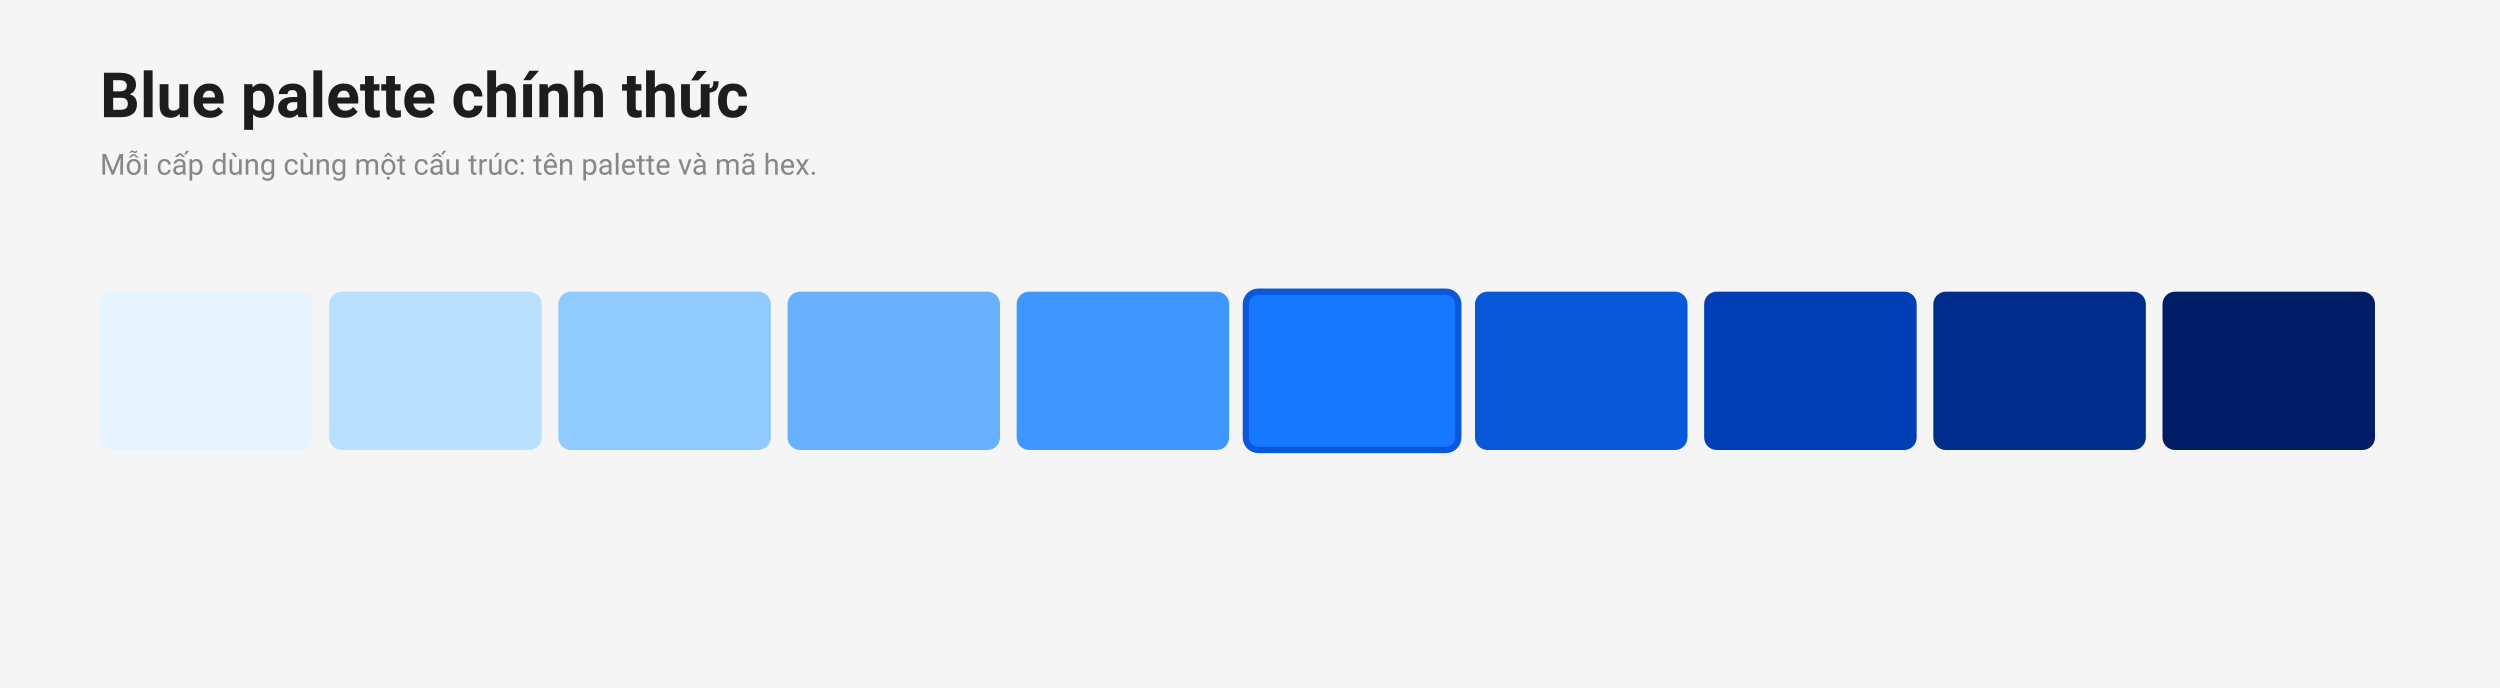
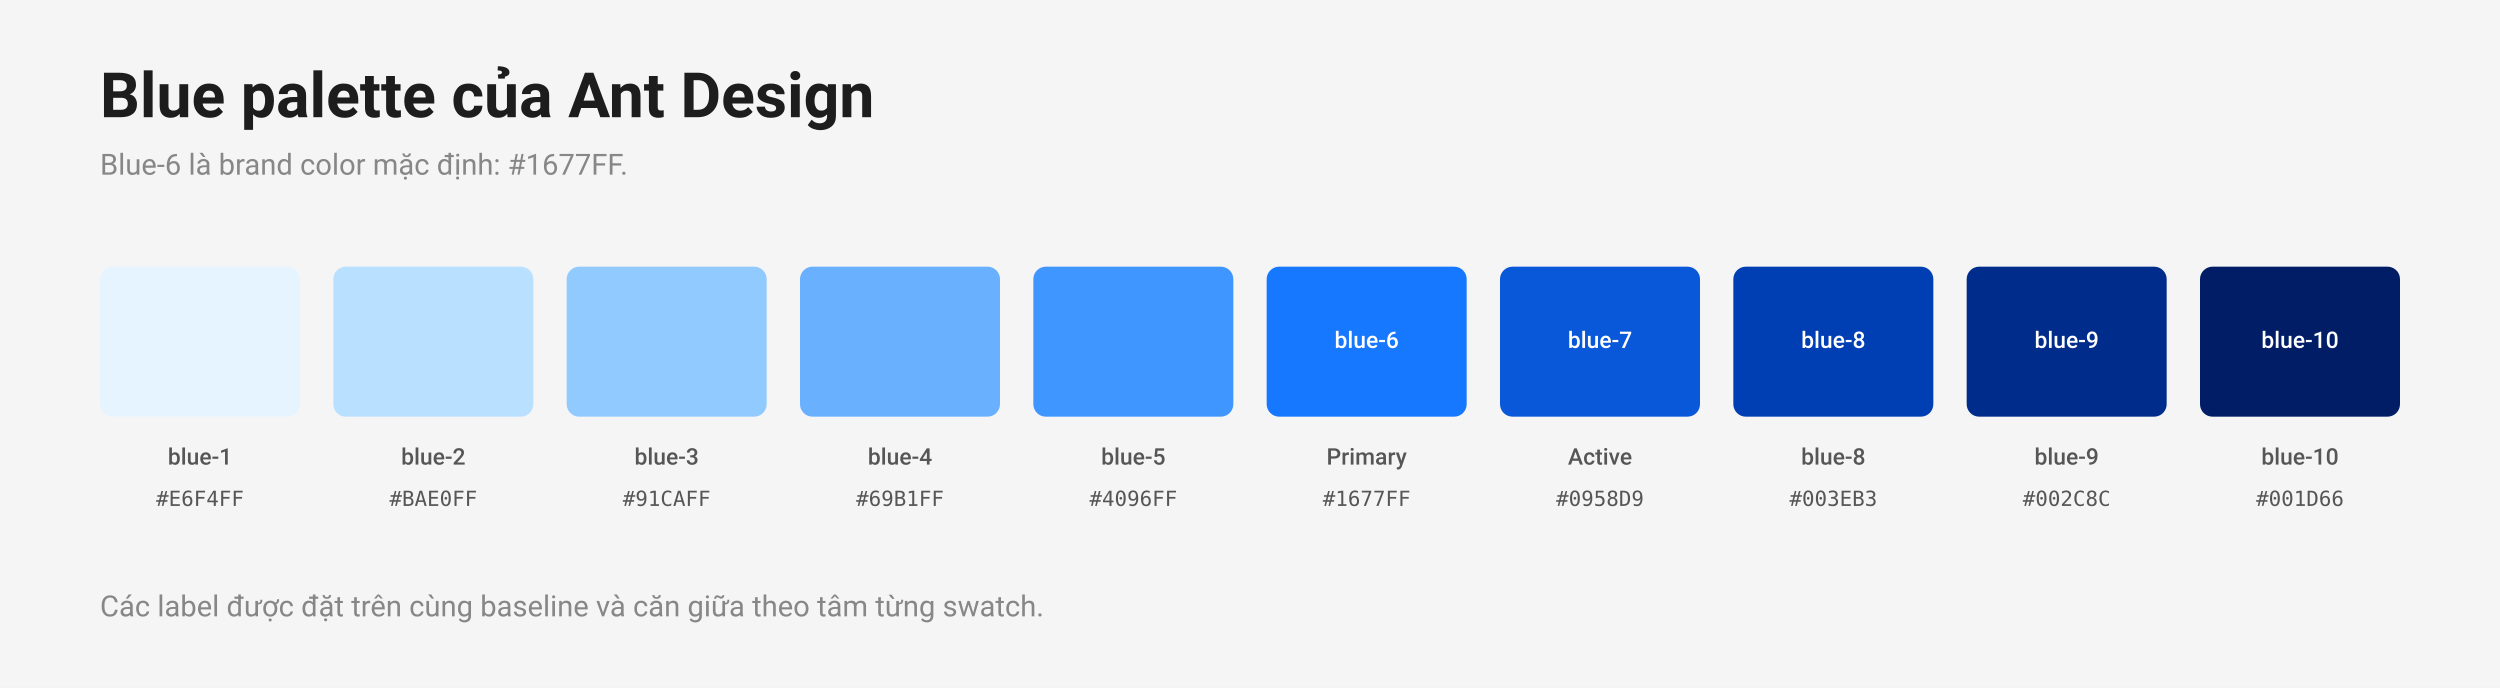
<svg xmlns="http://www.w3.org/2000/svg" width="1200" height="330" viewBox="0 0 1200 330" role="img" aria-labelledby="t d">
-   <style>text{font-family:-apple-system,BlinkMacSystemFont,'Segoe UI',Roboto,'Helvetica Neue',Arial,'Noto Sans',sans-serif;dominant-baseline:middle}.h{font-size:30px;font-weight:600;fill:rgba(0,0,0,.88)}.sub{font-size:14px;fill:rgba(0,0,0,.45)}.name{font-size:12px;font-weight:600;fill:rgba(0,0,0,.88)}.hex{font-family:ui-monospace,SFMono-Regular,Menlo,Monaco,Consolas,monospace;font-size:11px;fill:rgba(0,0,0,.65)}</style>
+   <style>text{font-family:-apple-system,BlinkMacSystemFont,'Segoe UI',Roboto,'Helvetica Neue',Arial,'Noto Sans',sans-serif;dominant-baseline:middle}.h{font-size:30px;font-weight:600;fill:rgba(0,0,0,.88)}.sub{font-size:14px;fill:rgba(0,0,0,.45)}.num{font-size:11px;font-weight:500;fill:rgba(0,0,0,.65)}.hex{font-family:ui-monospace,SFMono-Regular,Menlo,Monaco,Consolas,monospace;font-size:10px;fill:rgba(0,0,0,.65)}.on{font-size:11px;font-weight:500;fill:#fff}</style>
  <rect width="1200" height="330" fill="#f5f5f5" />
-   <text class="h" x="48" y="48">Blue palette chính thức</text>
-   <text class="sub" x="48" y="80">Mỗi cấp dùng cùng một cấu trúc: tên palette và mã hex.</text>
-   <g transform="translate(48 140)">
-     <rect width="102" height="76" rx="6" fill="#e6f4ff" />
-     <text class="name" x="51" y="238" text-anchor="middle">blue-1</text>
-     <text class="hex" x="51" y="262" text-anchor="middle">#E6F4FF</text>
+   <text class="h" x="48" y="48">Blue palette của Ant Design</text>
+   <text class="sub" x="48" y="80">Blue-6 là brand color mặc định: #1677FF.</text>
+   <g>
+     <rect x="48" y="128" width="96" height="72" rx="6" fill="#e6f4ff" />
+     <text class="num" text-anchor="middle" x="96" y="220">blue-1</text>
+     <text class="hex" text-anchor="middle" x="96" y="240">#E6F4FF</text>
+     <rect x="160" y="128" width="96" height="72" rx="6" fill="#bae0ff" />
+     <text class="num" text-anchor="middle" x="208" y="220">blue-2</text>
+     <text class="hex" text-anchor="middle" x="208" y="240">#BAE0FF</text>
+     <rect x="272" y="128" width="96" height="72" rx="6" fill="#91caff" />
+     <text class="num" text-anchor="middle" x="320" y="220">blue-3</text>
+     <text class="hex" text-anchor="middle" x="320" y="240">#91CAFF</text>
+     <rect x="384" y="128" width="96" height="72" rx="6" fill="#69b1ff" />
+     <text class="num" text-anchor="middle" x="432" y="220">blue-4</text>
+     <text class="hex" text-anchor="middle" x="432" y="240">#69B1FF</text>
+     <rect x="496" y="128" width="96" height="72" rx="6" fill="#4096ff" />
+     <text class="num" text-anchor="middle" x="544" y="220">blue-5</text>
+     <text class="hex" text-anchor="middle" x="544" y="240">#4096FF</text>
+     <rect x="608" y="128" width="96" height="72" rx="6" fill="#1677ff" />
+     <text class="on" text-anchor="middle" x="656" y="164">blue-6</text>
+     <text class="num" text-anchor="middle" x="656" y="220">Primary</text>
+     <text class="hex" text-anchor="middle" x="656" y="240">#1677FF</text>
+     <rect x="720" y="128" width="96" height="72" rx="6" fill="#0958d9" />
+     <text class="on" text-anchor="middle" x="768" y="164">blue-7</text>
+     <text class="num" text-anchor="middle" x="768" y="220">Active</text>
+     <text class="hex" text-anchor="middle" x="768" y="240">#0958D9</text>
+     <rect x="832" y="128" width="96" height="72" rx="6" fill="#003eb3" />
+     <text class="on" text-anchor="middle" x="880" y="164">blue-8</text>
+     <text class="num" text-anchor="middle" x="880" y="220">blue-8</text>
+     <text class="hex" text-anchor="middle" x="880" y="240">#003EB3</text>
+     <rect x="944" y="128" width="96" height="72" rx="6" fill="#002c8c" />
+     <text class="on" text-anchor="middle" x="992" y="164">blue-9</text>
+     <text class="num" text-anchor="middle" x="992" y="220">blue-9</text>
+     <text class="hex" text-anchor="middle" x="992" y="240">#002C8C</text>
+     <rect x="1056" y="128" width="96" height="72" rx="6" fill="#001d66" />
+     <text class="on" text-anchor="middle" x="1104" y="164">blue-10</text>
+     <text class="num" text-anchor="middle" x="1104" y="220">blue-10</text>
+     <text class="hex" text-anchor="middle" x="1104" y="240">#001D66</text>
  </g>
-   <g transform="translate(158 140)">
-     <rect width="102" height="76" rx="6" fill="#bae0ff" />
-     <text class="name" x="51" y="238" text-anchor="middle">blue-2</text>
-     <text class="hex" x="51" y="262" text-anchor="middle">#BAE0FF</text>
-   </g>
-   <g transform="translate(268 140)">
-     <rect width="102" height="76" rx="6" fill="#91caff" />
-     <text class="name" x="51" y="238" text-anchor="middle">blue-3</text>
-     <text class="hex" x="51" y="262" text-anchor="middle">#91CAFF</text>
-   </g>
-   <g transform="translate(378 140)">
-     <rect width="102" height="76" rx="6" fill="#69b1ff" />
-     <text class="name" x="51" y="238" text-anchor="middle">blue-4</text>
-     <text class="hex" x="51" y="262" text-anchor="middle">#69B1FF</text>
-   </g>
-   <g transform="translate(488 140)">
-     <rect width="102" height="76" rx="6" fill="#4096ff" />
-     <text class="name" x="51" y="238" text-anchor="middle">blue-5</text>
-     <text class="hex" x="51" y="262" text-anchor="middle">#4096FF</text>
-   </g>
-   <g transform="translate(598 140)">
-     <rect width="102" height="76" rx="6" fill="#1677ff" stroke="#0958d9" stroke-width="3" />
-     <text class="name" x="51" y="238" text-anchor="middle">blue-6</text>
-     <text class="hex" x="51" y="262" text-anchor="middle">#1677FF</text>
-   </g>
-   <g transform="translate(708 140)">
-     <rect width="102" height="76" rx="6" fill="#0958d9" />
-     <text class="name" x="51" y="238" text-anchor="middle">blue-7</text>
-     <text class="hex" x="51" y="262" text-anchor="middle">#0958D9</text>
-   </g>
-   <g transform="translate(818 140)">
-     <rect width="102" height="76" rx="6" fill="#003eb3" />
-     <text class="name" x="51" y="238" text-anchor="middle">blue-8</text>
-     <text class="hex" x="51" y="262" text-anchor="middle">#003EB3</text>
-   </g>
-   <g transform="translate(928 140)">
-     <rect width="102" height="76" rx="6" fill="#002c8c" />
-     <text class="name" x="51" y="238" text-anchor="middle">blue-9</text>
-     <text class="hex" x="51" y="262" text-anchor="middle">#002C8C</text>
-   </g>
-   <g transform="translate(1038 140)">
-     <rect width="102" height="76" rx="6" fill="#001d66" />
-     <text class="name" x="51" y="238" text-anchor="middle">blue-10</text>
-     <text class="hex" x="51" y="262" text-anchor="middle">#001D66</text>
-   </g>
+   <text class="sub" x="48" y="292">Các label được đặt trên cùng baseline và căn giữa theo tâm từng swatch.</text>
</svg>
